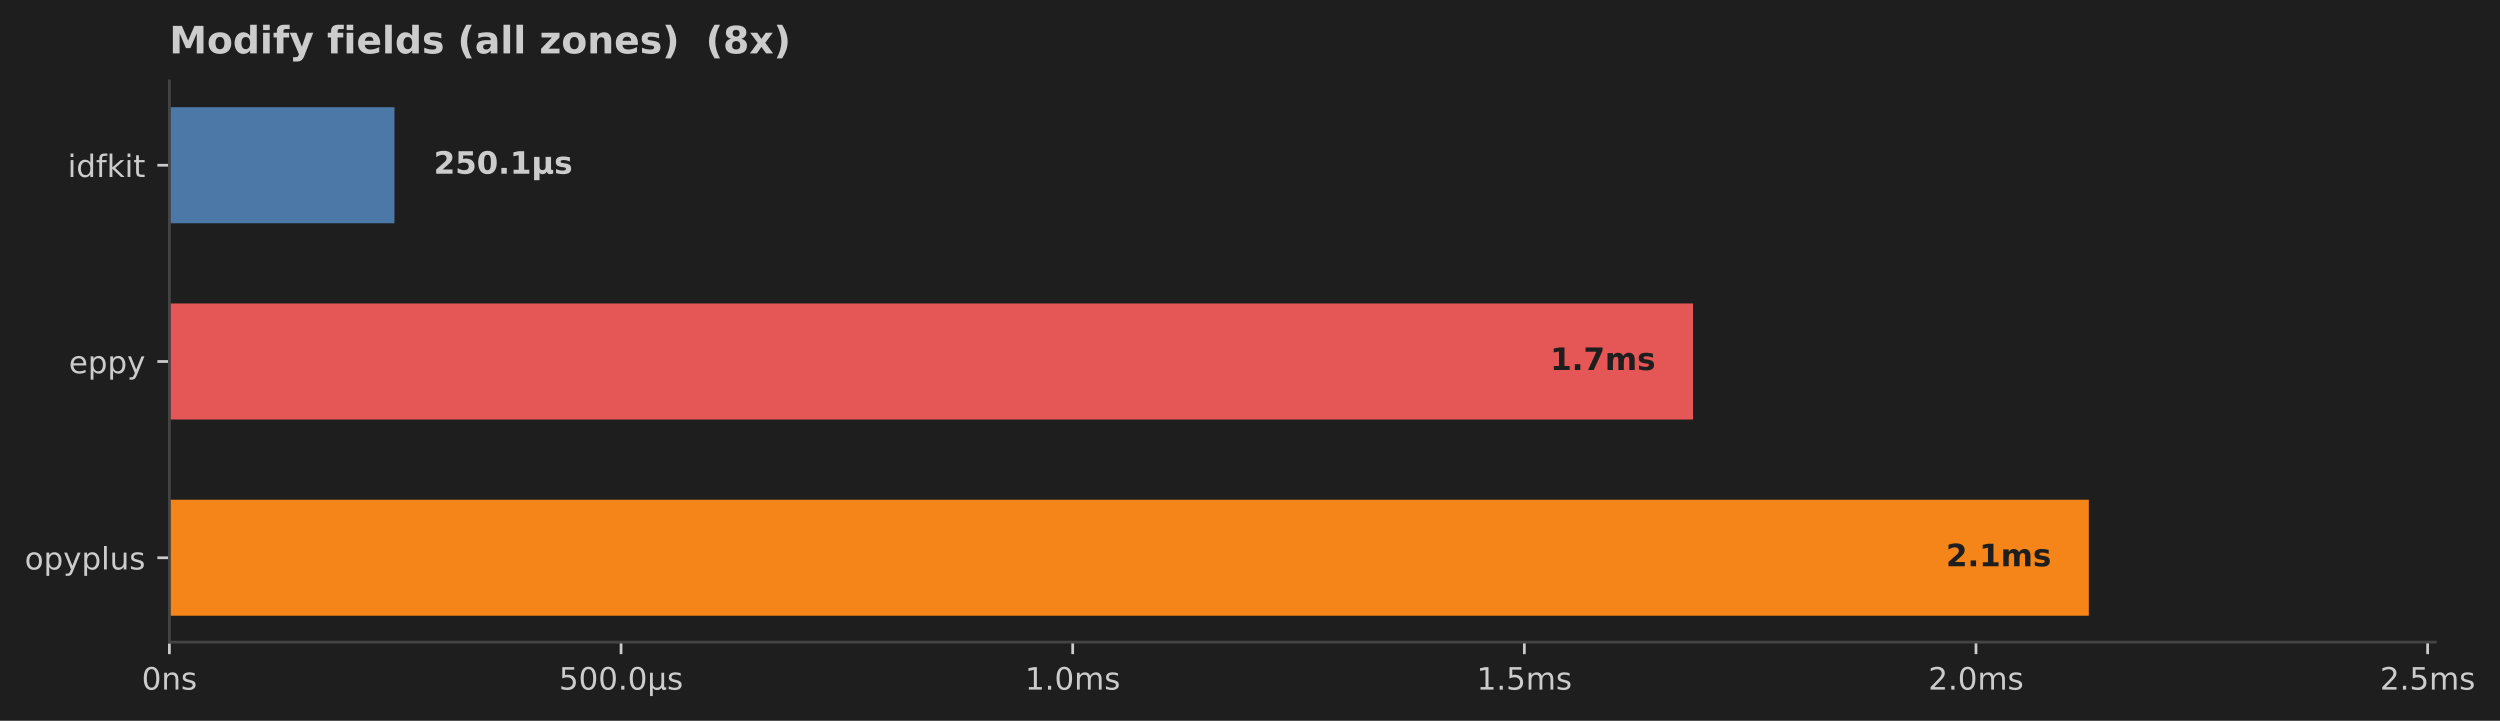
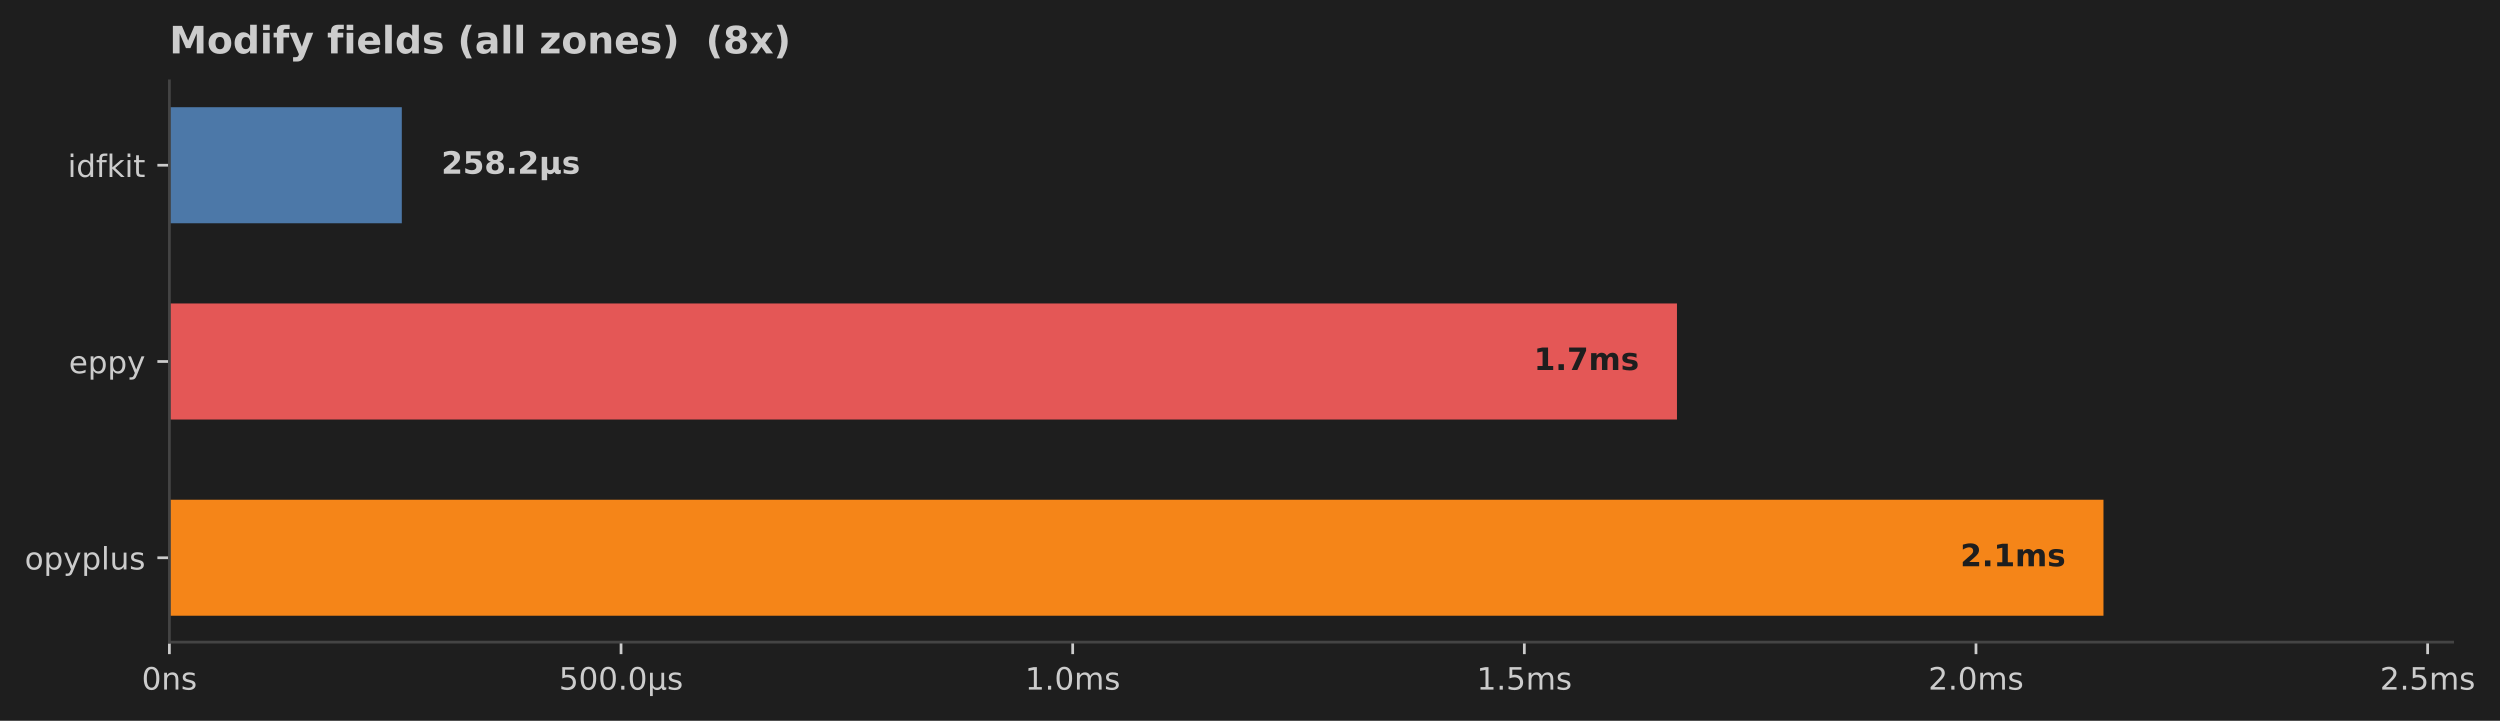
- <svg xmlns="http://www.w3.org/2000/svg" xmlns:xlink="http://www.w3.org/1999/xlink" width="728.398pt" height="210pt" viewBox="0 0 728.398 210" version="1.1">
+ <svg xmlns="http://www.w3.org/2000/svg" xmlns:xlink="http://www.w3.org/1999/xlink" width="728.387pt" height="210pt" viewBox="0 0 728.387 210" version="1.1">
  <defs>
    <style type="text/css">*{stroke-linejoin: round; stroke-linecap: butt}</style>
  </defs>
  <g id="figure_1">
    <g id="patch_1">
-       <path d="M 0 210 L 728.398 210 L 728.398 -0 L 0 -0 z " style="fill: #1e1e1e" />
+       <path d="M 0 210 L 728.387 210 L 728.387 -0 L 0 -0 z " style="fill: #1e1e1e" />
    </g>
    <g id="axes_1">
      <g id="patch_2">
-         <path d="M 49.353 187.089 L 709.56 187.089 L 709.56 23.558 L 49.353 23.558 z " style="fill: #1e1e1e" />
+         <path d="M 49.353 187.089 L 714.582 187.089 L 714.582 23.558 L 49.353 23.558 z " style="fill: #1e1e1e" />
      </g>
      <g id="patch_3">
-         <path d="M 49.353 30.992 L 115.182 30.992 L 115.182 65.299 L 49.353 65.299 z " clip-path="url(#p9322822fa7)" style="fill: #4c78a8; stroke: #1e1e1e; stroke-width: 0.5; stroke-linejoin: miter" />
+         <path d="M 49.353 30.992 L 117.32 30.992 L 117.32 65.299 L 49.353 65.299 z " clip-path="url(#pc9e40c913a)" style="fill: #4c78a8; stroke: #1e1e1e; stroke-width: 0.5; stroke-linejoin: miter" />
      </g>
      <g id="patch_4">
-         <path d="M 49.353 88.17 L 493.543 88.17 L 493.543 122.477 L 49.353 122.477 z " clip-path="url(#p9322822fa7)" style="fill: #e45756; stroke: #1e1e1e; stroke-width: 0.5; stroke-linejoin: miter" />
+         <path d="M 49.353 88.17 L 488.842 88.17 L 488.842 122.477 L 49.353 122.477 z " clip-path="url(#pc9e40c913a)" style="fill: #e45756; stroke: #1e1e1e; stroke-width: 0.5; stroke-linejoin: miter" />
      </g>
      <g id="patch_5">
-         <path d="M 49.353 145.349 L 608.851 145.349 L 608.851 179.656 L 49.353 179.656 z " clip-path="url(#p9322822fa7)" style="fill: #f58518; stroke: #1e1e1e; stroke-width: 0.5; stroke-linejoin: miter" />
+         <path d="M 49.353 145.349 L 613.107 145.349 L 613.107 179.656 L 49.353 179.656 z " clip-path="url(#pc9e40c913a)" style="fill: #f58518; stroke: #1e1e1e; stroke-width: 0.5; stroke-linejoin: miter" />
      </g>
      <g id="matplotlib.axis_1">
        <g id="xtick_1">
          <g id="line2d_1">
            <defs>
-               <path id="mb60a6e60e7" d="M 0 0 L 0 3.5 " style="stroke: #cccccc; stroke-width: 0.8" />
+               <path id="mbb83ae2163" d="M 0 0 L 0 3.5 " style="stroke: #cccccc; stroke-width: 0.8" />
            </defs>
            <g>
-               <use xlink:href="#mb60a6e60e7" x="49.353" y="187.089" style="fill: #cccccc; stroke: #cccccc; stroke-width: 0.8" />
+               <use xlink:href="#mbb83ae2163" x="49.353" y="187.089" style="fill: #cccccc; stroke: #cccccc; stroke-width: 0.8" />
            </g>
          </g>
          <g id="text_1">
            <g style="fill: #cccccc" transform="translate(41.29422 200.9278) scale(0.09 -0.09)">
              <defs>
                <path id="DejaVuSans-30" d="M 2034 4250 Q 1547 4250 1301 3770 Q 1056 3291 1056 2328 Q 1056 1369 1301 889 Q 1547 409 2034 409 Q 2525 409 2770 889 Q 3016 1369 3016 2328 Q 3016 3291 2770 3770 Q 2525 4250 2034 4250 z M 2034 4750 Q 2819 4750 3233 4129 Q 3647 3509 3647 2328 Q 3647 1150 3233 529 Q 2819 -91 2034 -91 Q 1250 -91 836 529 Q 422 1150 422 2328 Q 422 3509 836 4129 Q 1250 4750 2034 4750 z " transform="scale(0.015625)" />
                <path id="DejaVuSans-6e" d="M 3513 2113 L 3513 0 L 2938 0 L 2938 2094 Q 2938 2591 2744 2837 Q 2550 3084 2163 3084 Q 1697 3084 1428 2787 Q 1159 2491 1159 1978 L 1159 0 L 581 0 L 581 3500 L 1159 3500 L 1159 2956 Q 1366 3272 1645 3428 Q 1925 3584 2291 3584 Q 2894 3584 3203 3211 Q 3513 2838 3513 2113 z " transform="scale(0.015625)" />
                <path id="DejaVuSans-73" d="M 2834 3397 L 2834 2853 Q 2591 2978 2328 3040 Q 2066 3103 1784 3103 Q 1356 3103 1142 2972 Q 928 2841 928 2578 Q 928 2378 1081 2264 Q 1234 2150 1697 2047 L 1894 2003 Q 2506 1872 2764 1633 Q 3022 1394 3022 966 Q 3022 478 2636 193 Q 2250 -91 1575 -91 Q 1294 -91 989 -36 Q 684 19 347 128 L 347 722 Q 666 556 975 473 Q 1284 391 1588 391 Q 1994 391 2212 530 Q 2431 669 2431 922 Q 2431 1156 2273 1281 Q 2116 1406 1581 1522 L 1381 1569 Q 847 1681 609 1914 Q 372 2147 372 2553 Q 372 3047 722 3315 Q 1072 3584 1716 3584 Q 2034 3584 2315 3537 Q 2597 3491 2834 3397 z " transform="scale(0.015625)" />
              </defs>
              <use xlink:href="#DejaVuSans-30" />
              <use xlink:href="#DejaVuSans-6e" transform="translate(63.62305 0)" />
              <use xlink:href="#DejaVuSans-73" transform="translate(127.002 0)" />
            </g>
          </g>
        </g>
        <g id="xtick_2">
          <g id="line2d_2">
            <g>
-               <use xlink:href="#mb60a6e60e7" x="180.946" y="187.089" style="fill: #cccccc; stroke: #cccccc; stroke-width: 0.8" />
+               <use xlink:href="#mbb83ae2163" x="180.943" y="187.089" style="fill: #cccccc; stroke: #cccccc; stroke-width: 0.8" />
            </g>
          </g>
          <g id="text_2">
-             <g style="fill: #cccccc" transform="translate(162.8556 200.9278) scale(0.09 -0.09)">
+             <g style="fill: #cccccc" transform="translate(162.8533 200.9278) scale(0.09 -0.09)">
              <defs>
                <path id="DejaVuSans-35" d="M 691 4666 L 3169 4666 L 3169 4134 L 1269 4134 L 1269 2991 Q 1406 3038 1543 3061 Q 1681 3084 1819 3084 Q 2600 3084 3056 2656 Q 3513 2228 3513 1497 Q 3513 744 3044 326 Q 2575 -91 1722 -91 Q 1428 -91 1123 -41 Q 819 9 494 109 L 494 744 Q 775 591 1075 516 Q 1375 441 1709 441 Q 2250 441 2565 725 Q 2881 1009 2881 1497 Q 2881 1984 2565 2268 Q 2250 2553 1709 2553 Q 1456 2553 1204 2497 Q 953 2441 691 2322 L 691 4666 z " transform="scale(0.015625)" />
                <path id="DejaVuSans-2e" d="M 684 794 L 1344 794 L 1344 0 L 684 0 L 684 794 z " transform="scale(0.015625)" />
                <path id="DejaVuSans-b5" d="M 544 -1331 L 544 3500 L 1119 3500 L 1119 1325 Q 1119 872 1334 640 Q 1550 409 1972 409 Q 2434 409 2667 671 Q 2900 934 2900 1459 L 2900 3500 L 3475 3500 L 3475 806 Q 3475 619 3529 530 Q 3584 441 3700 441 Q 3728 441 3778 458 Q 3828 475 3916 513 L 3916 50 Q 3788 -22 3673 -56 Q 3559 -91 3450 -91 Q 3234 -91 3106 31 Q 2978 153 2931 403 Q 2775 156 2548 32 Q 2322 -91 2016 -91 Q 1697 -91 1473 31 Q 1250 153 1119 397 L 1119 -1331 L 544 -1331 z " transform="scale(0.015625)" />
              </defs>
              <use xlink:href="#DejaVuSans-35" />
              <use xlink:href="#DejaVuSans-30" transform="translate(63.62305 0)" />
              <use xlink:href="#DejaVuSans-30" transform="translate(127.2461 0)" />
              <use xlink:href="#DejaVuSans-2e" transform="translate(190.8691 0)" />
              <use xlink:href="#DejaVuSans-30" transform="translate(222.6562 0)" />
              <use xlink:href="#DejaVuSans-b5" transform="translate(286.2793 0)" />
              <use xlink:href="#DejaVuSans-73" transform="translate(349.9023 0)" />
            </g>
          </g>
        </g>
        <g id="xtick_3">
          <g id="line2d_3">
            <g>
-               <use xlink:href="#mb60a6e60e7" x="312.538" y="187.089" style="fill: #cccccc; stroke: #cccccc; stroke-width: 0.8" />
+               <use xlink:href="#mbb83ae2163" x="312.533" y="187.089" style="fill: #cccccc; stroke: #cccccc; stroke-width: 0.8" />
            </g>
          </g>
          <g id="text_3">
-             <g style="fill: #cccccc" transform="translate(298.6539 200.9278) scale(0.09 -0.09)">
+             <g style="fill: #cccccc" transform="translate(298.6493 200.9278) scale(0.09 -0.09)">
              <defs>
                <path id="DejaVuSans-31" d="M 794 531 L 1825 531 L 1825 4091 L 703 3866 L 703 4441 L 1819 4666 L 2450 4666 L 2450 531 L 3481 531 L 3481 0 L 794 0 L 794 531 z " transform="scale(0.015625)" />
                <path id="DejaVuSans-6d" d="M 3328 2828 Q 3544 3216 3844 3400 Q 4144 3584 4550 3584 Q 5097 3584 5394 3201 Q 5691 2819 5691 2113 L 5691 0 L 5113 0 L 5113 2094 Q 5113 2597 4934 2840 Q 4756 3084 4391 3084 Q 3944 3084 3684 2787 Q 3425 2491 3425 1978 L 3425 0 L 2847 0 L 2847 2094 Q 2847 2600 2669 2842 Q 2491 3084 2119 3084 Q 1678 3084 1418 2786 Q 1159 2488 1159 1978 L 1159 0 L 581 0 L 581 3500 L 1159 3500 L 1159 2956 Q 1356 3278 1631 3431 Q 1906 3584 2284 3584 Q 2666 3584 2933 3390 Q 3200 3197 3328 2828 z " transform="scale(0.015625)" />
              </defs>
              <use xlink:href="#DejaVuSans-31" />
              <use xlink:href="#DejaVuSans-2e" transform="translate(63.62305 0)" />
              <use xlink:href="#DejaVuSans-30" transform="translate(95.41016 0)" />
              <use xlink:href="#DejaVuSans-6d" transform="translate(159.0332 0)" />
              <use xlink:href="#DejaVuSans-73" transform="translate(256.4453 0)" />
            </g>
          </g>
        </g>
        <g id="xtick_4">
          <g id="line2d_4">
            <g>
-               <use xlink:href="#mb60a6e60e7" x="444.13" y="187.089" style="fill: #cccccc; stroke: #cccccc; stroke-width: 0.8" />
+               <use xlink:href="#mbb83ae2163" x="444.123" y="187.089" style="fill: #cccccc; stroke: #cccccc; stroke-width: 0.8" />
            </g>
          </g>
          <g id="text_4">
-             <g style="fill: #cccccc" transform="translate(430.2461 200.9278) scale(0.09 -0.09)">
+             <g style="fill: #cccccc" transform="translate(430.2392 200.9278) scale(0.09 -0.09)">
              <use xlink:href="#DejaVuSans-31" />
              <use xlink:href="#DejaVuSans-2e" transform="translate(63.62305 0)" />
              <use xlink:href="#DejaVuSans-35" transform="translate(95.41016 0)" />
              <use xlink:href="#DejaVuSans-6d" transform="translate(159.0332 0)" />
              <use xlink:href="#DejaVuSans-73" transform="translate(256.4453 0)" />
            </g>
          </g>
        </g>
        <g id="xtick_5">
          <g id="line2d_5">
            <g>
-               <use xlink:href="#mb60a6e60e7" x="575.722" y="187.089" style="fill: #cccccc; stroke: #cccccc; stroke-width: 0.8" />
+               <use xlink:href="#mbb83ae2163" x="575.713" y="187.089" style="fill: #cccccc; stroke: #cccccc; stroke-width: 0.8" />
            </g>
          </g>
          <g id="text_5">
-             <g style="fill: #cccccc" transform="translate(561.8383 200.9278) scale(0.09 -0.09)">
+             <g style="fill: #cccccc" transform="translate(561.8291 200.9278) scale(0.09 -0.09)">
              <defs>
                <path id="DejaVuSans-32" d="M 1228 531 L 3431 531 L 3431 0 L 469 0 L 469 531 Q 828 903 1448 1529 Q 2069 2156 2228 2338 Q 2531 2678 2651 2914 Q 2772 3150 2772 3378 Q 2772 3750 2511 3984 Q 2250 4219 1831 4219 Q 1534 4219 1204 4116 Q 875 4013 500 3803 L 500 4441 Q 881 4594 1212 4672 Q 1544 4750 1819 4750 Q 2544 4750 2975 4387 Q 3406 4025 3406 3419 Q 3406 3131 3298 2873 Q 3191 2616 2906 2266 Q 2828 2175 2409 1742 Q 1991 1309 1228 531 z " transform="scale(0.015625)" />
              </defs>
              <use xlink:href="#DejaVuSans-32" />
              <use xlink:href="#DejaVuSans-2e" transform="translate(63.62305 0)" />
              <use xlink:href="#DejaVuSans-30" transform="translate(95.41016 0)" />
              <use xlink:href="#DejaVuSans-6d" transform="translate(159.0332 0)" />
              <use xlink:href="#DejaVuSans-73" transform="translate(256.4453 0)" />
            </g>
          </g>
        </g>
        <g id="xtick_6">
          <g id="line2d_6">
            <g>
-               <use xlink:href="#mb60a6e60e7" x="707.314" y="187.089" style="fill: #cccccc; stroke: #cccccc; stroke-width: 0.8" />
+               <use xlink:href="#mbb83ae2163" x="707.303" y="187.089" style="fill: #cccccc; stroke: #cccccc; stroke-width: 0.8" />
            </g>
          </g>
          <g id="text_6">
-             <g style="fill: #cccccc" transform="translate(693.4305 200.9278) scale(0.09 -0.09)">
+             <g style="fill: #cccccc" transform="translate(693.419 200.9278) scale(0.09 -0.09)">
              <use xlink:href="#DejaVuSans-32" />
              <use xlink:href="#DejaVuSans-2e" transform="translate(63.62305 0)" />
              <use xlink:href="#DejaVuSans-35" transform="translate(95.41016 0)" />
              <use xlink:href="#DejaVuSans-6d" transform="translate(159.0332 0)" />
              <use xlink:href="#DejaVuSans-73" transform="translate(256.4453 0)" />
            </g>
          </g>
        </g>
      </g>
      <g id="matplotlib.axis_2">
        <g id="ytick_1">
          <g id="line2d_7">
            <defs>
-               <path id="mbf4ef7a5e3" d="M 0 0 L -3.5 0 " style="stroke: #cccccc; stroke-width: 0.8" />
+               <path id="m45e6971c91" d="M 0 0 L -3.5 0 " style="stroke: #cccccc; stroke-width: 0.8" />
            </defs>
            <g>
-               <use xlink:href="#mbf4ef7a5e3" x="49.353" y="48.145" style="fill: #cccccc; stroke: #cccccc; stroke-width: 0.8" />
+               <use xlink:href="#m45e6971c91" x="49.353" y="48.145" style="fill: #cccccc; stroke: #cccccc; stroke-width: 0.8" />
            </g>
          </g>
          <g id="text_7">
            <g style="fill: #cccccc" transform="translate(19.73109 51.5644) scale(0.09 -0.09)">
              <defs>
                <path id="DejaVuSans-69" d="M 603 3500 L 1178 3500 L 1178 0 L 603 0 L 603 3500 z M 603 4863 L 1178 4863 L 1178 4134 L 603 4134 L 603 4863 z " transform="scale(0.015625)" />
                <path id="DejaVuSans-64" d="M 2906 2969 L 2906 4863 L 3481 4863 L 3481 0 L 2906 0 L 2906 525 Q 2725 213 2448 61 Q 2172 -91 1784 -91 Q 1150 -91 751 415 Q 353 922 353 1747 Q 353 2572 751 3078 Q 1150 3584 1784 3584 Q 2172 3584 2448 3432 Q 2725 3281 2906 2969 z M 947 1747 Q 947 1113 1208 752 Q 1469 391 1925 391 Q 2381 391 2643 752 Q 2906 1113 2906 1747 Q 2906 2381 2643 2742 Q 2381 3103 1925 3103 Q 1469 3103 1208 2742 Q 947 2381 947 1747 z " transform="scale(0.015625)" />
                <path id="DejaVuSans-66" d="M 2375 4863 L 2375 4384 L 1825 4384 Q 1516 4384 1395 4259 Q 1275 4134 1275 3809 L 1275 3500 L 2222 3500 L 2222 3053 L 1275 3053 L 1275 0 L 697 0 L 697 3053 L 147 3053 L 147 3500 L 697 3500 L 697 3744 Q 697 4328 969 4595 Q 1241 4863 1831 4863 L 2375 4863 z " transform="scale(0.015625)" />
                <path id="DejaVuSans-6b" d="M 581 4863 L 1159 4863 L 1159 1991 L 2875 3500 L 3609 3500 L 1753 1863 L 3688 0 L 2938 0 L 1159 1709 L 1159 0 L 581 0 L 581 4863 z " transform="scale(0.015625)" />
                <path id="DejaVuSans-74" d="M 1172 4494 L 1172 3500 L 2356 3500 L 2356 3053 L 1172 3053 L 1172 1153 Q 1172 725 1289 603 Q 1406 481 1766 481 L 2356 481 L 2356 0 L 1766 0 Q 1100 0 847 248 Q 594 497 594 1153 L 594 3053 L 172 3053 L 172 3500 L 594 3500 L 594 4494 L 1172 4494 z " transform="scale(0.015625)" />
              </defs>
              <use xlink:href="#DejaVuSans-69" />
              <use xlink:href="#DejaVuSans-64" transform="translate(27.7832 0)" />
              <use xlink:href="#DejaVuSans-66" transform="translate(91.25977 0)" />
              <use xlink:href="#DejaVuSans-6b" transform="translate(126.4648 0)" />
              <use xlink:href="#DejaVuSans-69" transform="translate(184.375 0)" />
              <use xlink:href="#DejaVuSans-74" transform="translate(212.1582 0)" />
            </g>
          </g>
        </g>
        <g id="ytick_2">
          <g id="line2d_8">
            <g>
-               <use xlink:href="#mbf4ef7a5e3" x="49.353" y="105.324" style="fill: #cccccc; stroke: #cccccc; stroke-width: 0.8" />
+               <use xlink:href="#m45e6971c91" x="49.353" y="105.324" style="fill: #cccccc; stroke: #cccccc; stroke-width: 0.8" />
            </g>
          </g>
          <g id="text_8">
            <g style="fill: #cccccc" transform="translate(20.06156 108.743) scale(0.09 -0.09)">
              <defs>
                <path id="DejaVuSans-65" d="M 3597 1894 L 3597 1613 L 953 1613 Q 991 1019 1311 708 Q 1631 397 2203 397 Q 2534 397 2845 478 Q 3156 559 3463 722 L 3463 178 Q 3153 47 2828 -22 Q 2503 -91 2169 -91 Q 1331 -91 842 396 Q 353 884 353 1716 Q 353 2575 817 3079 Q 1281 3584 2069 3584 Q 2775 3584 3186 3129 Q 3597 2675 3597 1894 z M 3022 2063 Q 3016 2534 2758 2815 Q 2500 3097 2075 3097 Q 1594 3097 1305 2825 Q 1016 2553 972 2059 L 3022 2063 z " transform="scale(0.015625)" />
                <path id="DejaVuSans-70" d="M 1159 525 L 1159 -1331 L 581 -1331 L 581 3500 L 1159 3500 L 1159 2969 Q 1341 3281 1617 3432 Q 1894 3584 2278 3584 Q 2916 3584 3314 3078 Q 3713 2572 3713 1747 Q 3713 922 3314 415 Q 2916 -91 2278 -91 Q 1894 -91 1617 61 Q 1341 213 1159 525 z M 3116 1747 Q 3116 2381 2855 2742 Q 2594 3103 2138 3103 Q 1681 3103 1420 2742 Q 1159 2381 1159 1747 Q 1159 1113 1420 752 Q 1681 391 2138 391 Q 2594 391 2855 752 Q 3116 1113 3116 1747 z " transform="scale(0.015625)" />
                <path id="DejaVuSans-79" d="M 2059 -325 Q 1816 -950 1584 -1140 Q 1353 -1331 966 -1331 L 506 -1331 L 506 -850 L 844 -850 Q 1081 -850 1212 -737 Q 1344 -625 1503 -206 L 1606 56 L 191 3500 L 800 3500 L 1894 763 L 2988 3500 L 3597 3500 L 2059 -325 z " transform="scale(0.015625)" />
              </defs>
              <use xlink:href="#DejaVuSans-65" />
              <use xlink:href="#DejaVuSans-70" transform="translate(61.52344 0)" />
              <use xlink:href="#DejaVuSans-70" transform="translate(125 0)" />
              <use xlink:href="#DejaVuSans-79" transform="translate(188.4766 0)" />
            </g>
          </g>
        </g>
        <g id="ytick_3">
          <g id="line2d_9">
            <g>
-               <use xlink:href="#mbf4ef7a5e3" x="49.353" y="162.502" style="fill: #cccccc; stroke: #cccccc; stroke-width: 0.8" />
+               <use xlink:href="#m45e6971c91" x="49.353" y="162.502" style="fill: #cccccc; stroke: #cccccc; stroke-width: 0.8" />
            </g>
          </g>
          <g id="text_9">
            <g style="fill: #cccccc" transform="translate(7.2 165.9217) scale(0.09 -0.09)">
              <defs>
                <path id="DejaVuSans-6f" d="M 1959 3097 Q 1497 3097 1228 2736 Q 959 2375 959 1747 Q 959 1119 1226 758 Q 1494 397 1959 397 Q 2419 397 2687 759 Q 2956 1122 2956 1747 Q 2956 2369 2687 2733 Q 2419 3097 1959 3097 z M 1959 3584 Q 2709 3584 3137 3096 Q 3566 2609 3566 1747 Q 3566 888 3137 398 Q 2709 -91 1959 -91 Q 1206 -91 779 398 Q 353 888 353 1747 Q 353 2609 779 3096 Q 1206 3584 1959 3584 z " transform="scale(0.015625)" />
                <path id="DejaVuSans-6c" d="M 603 4863 L 1178 4863 L 1178 0 L 603 0 L 603 4863 z " transform="scale(0.015625)" />
                <path id="DejaVuSans-75" d="M 544 1381 L 544 3500 L 1119 3500 L 1119 1403 Q 1119 906 1312 657 Q 1506 409 1894 409 Q 2359 409 2629 706 Q 2900 1003 2900 1516 L 2900 3500 L 3475 3500 L 3475 0 L 2900 0 L 2900 538 Q 2691 219 2414 64 Q 2138 -91 1772 -91 Q 1169 -91 856 284 Q 544 659 544 1381 z M 1991 3584 L 1991 3584 z " transform="scale(0.015625)" />
              </defs>
              <use xlink:href="#DejaVuSans-6f" />
              <use xlink:href="#DejaVuSans-70" transform="translate(61.18164 0)" />
              <use xlink:href="#DejaVuSans-79" transform="translate(124.6582 0)" />
              <use xlink:href="#DejaVuSans-70" transform="translate(183.8379 0)" />
              <use xlink:href="#DejaVuSans-6c" transform="translate(247.3145 0)" />
              <use xlink:href="#DejaVuSans-75" transform="translate(275.0977 0)" />
              <use xlink:href="#DejaVuSans-73" transform="translate(338.4766 0)" />
            </g>
          </g>
        </g>
      </g>
      <g id="patch_6">
        <path d="M 49.353 187.089 L 49.353 23.558 " style="fill: none; stroke: #444444; stroke-width: 0.8; stroke-linejoin: miter; stroke-linecap: square" />
      </g>
      <g id="patch_7">
-         <path d="M 49.353 187.089 L 709.56 187.089 " style="fill: none; stroke: #444444; stroke-width: 0.8; stroke-linejoin: miter; stroke-linecap: square" />
+         <path d="M 49.353 187.089 L 714.582 187.089 " style="fill: none; stroke: #444444; stroke-width: 0.8; stroke-linejoin: miter; stroke-linecap: square" />
      </g>
      <g id="text_10">
-         <g style="fill: #cccccc" transform="translate(126.3724 50.61869) scale(0.09 -0.09)">
+         <g style="fill: #cccccc" transform="translate(128.5947 50.61869) scale(0.09 -0.09)">
          <defs>
            <path id="DejaVuSans-Bold-32" d="M 1844 884 L 3897 884 L 3897 0 L 506 0 L 506 884 L 2209 2388 Q 2438 2594 2547 2791 Q 2656 2988 2656 3200 Q 2656 3528 2436 3728 Q 2216 3928 1850 3928 Q 1569 3928 1234 3808 Q 900 3688 519 3450 L 519 4475 Q 925 4609 1322 4679 Q 1719 4750 2100 4750 Q 2938 4750 3402 4381 Q 3866 4013 3866 3353 Q 3866 2972 3669 2642 Q 3472 2313 2841 1759 L 1844 884 z " transform="scale(0.015625)" />
            <path id="DejaVuSans-Bold-35" d="M 678 4666 L 3669 4666 L 3669 3781 L 1638 3781 L 1638 3059 Q 1775 3097 1914 3117 Q 2053 3138 2203 3138 Q 3056 3138 3531 2711 Q 4006 2284 4006 1522 Q 4006 766 3489 337 Q 2972 -91 2053 -91 Q 1656 -91 1267 -14 Q 878 63 494 219 L 494 1166 Q 875 947 1217 837 Q 1559 728 1863 728 Q 2300 728 2551 942 Q 2803 1156 2803 1522 Q 2803 1891 2551 2103 Q 2300 2316 1863 2316 Q 1603 2316 1309 2248 Q 1016 2181 678 2041 L 678 4666 z " transform="scale(0.015625)" />
-             <path id="DejaVuSans-Bold-30" d="M 2944 2338 Q 2944 3213 2780 3570 Q 2616 3928 2228 3928 Q 1841 3928 1675 3570 Q 1509 3213 1509 2338 Q 1509 1453 1675 1090 Q 1841 728 2228 728 Q 2613 728 2778 1090 Q 2944 1453 2944 2338 z M 4147 2328 Q 4147 1169 3647 539 Q 3147 -91 2228 -91 Q 1306 -91 806 539 Q 306 1169 306 2328 Q 306 3491 806 4120 Q 1306 4750 2228 4750 Q 3147 4750 3647 4120 Q 4147 3491 4147 2328 z " transform="scale(0.015625)" />
+             <path id="DejaVuSans-Bold-38" d="M 2228 2088 Q 1891 2088 1709 1903 Q 1528 1719 1528 1375 Q 1528 1031 1709 848 Q 1891 666 2228 666 Q 2563 666 2741 848 Q 2919 1031 2919 1375 Q 2919 1722 2741 1905 Q 2563 2088 2228 2088 z M 1350 2484 Q 925 2613 709 2878 Q 494 3144 494 3541 Q 494 4131 934 4440 Q 1375 4750 2228 4750 Q 3075 4750 3515 4442 Q 3956 4134 3956 3541 Q 3956 3144 3739 2878 Q 3522 2613 3097 2484 Q 3572 2353 3814 2058 Q 4056 1763 4056 1313 Q 4056 619 3595 264 Q 3134 -91 2228 -91 Q 1319 -91 855 264 Q 391 619 391 1313 Q 391 1763 633 2058 Q 875 2353 1350 2484 z M 1631 3419 Q 1631 3141 1786 2991 Q 1941 2841 2228 2841 Q 2509 2841 2662 2991 Q 2816 3141 2816 3419 Q 2816 3697 2662 3845 Q 2509 3994 2228 3994 Q 1941 3994 1786 3844 Q 1631 3694 1631 3419 z " transform="scale(0.015625)" />
            <path id="DejaVuSans-Bold-2e" d="M 653 1209 L 1778 1209 L 1778 0 L 653 0 L 653 1209 z " transform="scale(0.015625)" />
-             <path id="DejaVuSans-Bold-31" d="M 750 831 L 1813 831 L 1813 3847 L 722 3622 L 722 4441 L 1806 4666 L 2950 4666 L 2950 831 L 4013 831 L 4013 0 L 750 0 L 750 831 z " transform="scale(0.015625)" />
            <path id="DejaVuSans-Bold-b5" d="M 544 -1338 L 544 3500 L 1672 3500 L 1672 1466 Q 1672 1103 1828 926 Q 1984 750 2303 750 Q 2625 750 2781 926 Q 2938 1103 2938 1466 L 2938 3500 L 4063 3500 L 4063 1159 Q 4063 938 4114 850 Q 4166 763 4288 763 Q 4344 763 4395 778 Q 4447 794 4506 831 L 4506 50 Q 4341 -22 4195 -56 Q 4050 -91 3909 -91 Q 3631 -91 3454 26 Q 3278 144 3169 403 Q 3022 156 2811 32 Q 2600 -91 2322 -91 Q 2091 -91 1928 -17 Q 1766 56 1672 206 L 1672 -1338 L 544 -1338 z " transform="scale(0.015625)" />
            <path id="DejaVuSans-Bold-73" d="M 3272 3391 L 3272 2541 Q 2913 2691 2578 2766 Q 2244 2841 1947 2841 Q 1628 2841 1473 2761 Q 1319 2681 1319 2516 Q 1319 2381 1436 2309 Q 1553 2238 1856 2203 L 2053 2175 Q 2913 2066 3209 1816 Q 3506 1566 3506 1031 Q 3506 472 3093 190 Q 2681 -91 1863 -91 Q 1516 -91 1145 -36 Q 775 19 384 128 L 384 978 Q 719 816 1070 734 Q 1422 653 1784 653 Q 2113 653 2278 743 Q 2444 834 2444 1013 Q 2444 1163 2330 1236 Q 2216 1309 1875 1350 L 1678 1375 Q 931 1469 631 1722 Q 331 1975 331 2491 Q 331 3047 712 3315 Q 1094 3584 1881 3584 Q 2191 3584 2531 3537 Q 2872 3491 3272 3391 z " transform="scale(0.015625)" />
          </defs>
          <use xlink:href="#DejaVuSans-Bold-32" />
          <use xlink:href="#DejaVuSans-Bold-35" transform="translate(69.58008 0)" />
-           <use xlink:href="#DejaVuSans-Bold-30" transform="translate(139.1602 0)" />
+           <use xlink:href="#DejaVuSans-Bold-38" transform="translate(139.1602 0)" />
          <use xlink:href="#DejaVuSans-Bold-2e" transform="translate(208.7402 0)" />
-           <use xlink:href="#DejaVuSans-Bold-31" transform="translate(246.7285 0)" />
+           <use xlink:href="#DejaVuSans-Bold-32" transform="translate(246.7285 0)" />
          <use xlink:href="#DejaVuSans-Bold-b5" transform="translate(316.3086 0)" />
          <use xlink:href="#DejaVuSans-Bold-73" transform="translate(389.8926 0)" />
        </g>
      </g>
      <g id="text_11">
-         <g style="fill: #1e1e1e" transform="translate(451.6756 107.8072) scale(0.09 -0.09)">
+         <g style="fill: #1e1e1e" transform="translate(446.8892 107.8072) scale(0.09 -0.09)">
          <defs>
+             <path id="DejaVuSans-Bold-31" d="M 750 831 L 1813 831 L 1813 3847 L 722 3622 L 722 4441 L 1806 4666 L 2950 4666 L 2950 831 L 4013 831 L 4013 0 L 750 0 L 750 831 z " transform="scale(0.015625)" />
            <path id="DejaVuSans-Bold-37" d="M 428 4666 L 3944 4666 L 3944 3988 L 2125 0 L 953 0 L 2675 3781 L 428 3781 L 428 4666 z " transform="scale(0.015625)" />
            <path id="DejaVuSans-Bold-6d" d="M 3781 2919 Q 3994 3244 4286 3414 Q 4578 3584 4928 3584 Q 5531 3584 5847 3212 Q 6163 2841 6163 2131 L 6163 0 L 5038 0 L 5038 1825 Q 5041 1866 5042 1909 Q 5044 1953 5044 2034 Q 5044 2406 4934 2573 Q 4825 2741 4581 2741 Q 4263 2741 4089 2478 Q 3916 2216 3909 1719 L 3909 0 L 2784 0 L 2784 1825 Q 2784 2406 2684 2573 Q 2584 2741 2328 2741 Q 2006 2741 1831 2477 Q 1656 2213 1656 1722 L 1656 0 L 531 0 L 531 3500 L 1656 3500 L 1656 2988 Q 1863 3284 2130 3434 Q 2397 3584 2719 3584 Q 3081 3584 3359 3409 Q 3638 3234 3781 2919 z " transform="scale(0.015625)" />
          </defs>
          <use xlink:href="#DejaVuSans-Bold-31" />
          <use xlink:href="#DejaVuSans-Bold-2e" transform="translate(69.58008 0)" />
          <use xlink:href="#DejaVuSans-Bold-37" transform="translate(107.5684 0)" />
          <use xlink:href="#DejaVuSans-Bold-6d" transform="translate(177.1484 0)" />
          <use xlink:href="#DejaVuSans-Bold-73" transform="translate(281.3477 0)" />
        </g>
      </g>
      <g id="text_12">
-         <g style="fill: #1e1e1e" transform="translate(566.9833 164.9858) scale(0.09 -0.09)">
+         <g style="fill: #1e1e1e" transform="translate(571.1542 164.9858) scale(0.09 -0.09)">
          <use xlink:href="#DejaVuSans-Bold-32" />
          <use xlink:href="#DejaVuSans-Bold-2e" transform="translate(69.58008 0)" />
          <use xlink:href="#DejaVuSans-Bold-31" transform="translate(107.5684 0)" />
          <use xlink:href="#DejaVuSans-Bold-6d" transform="translate(177.1484 0)" />
          <use xlink:href="#DejaVuSans-Bold-73" transform="translate(281.3477 0)" />
        </g>
      </g>
      <g id="text_13">
        <g style="fill: #cccccc" transform="translate(49.35344 15.55828) scale(0.11 -0.11)">
          <defs>
            <path id="DejaVuSans-Bold-4d" d="M 588 4666 L 2119 4666 L 3181 2169 L 4250 4666 L 5778 4666 L 5778 0 L 4641 0 L 4641 3413 L 3566 897 L 2803 897 L 1728 3413 L 1728 0 L 588 0 L 588 4666 z " transform="scale(0.015625)" />
            <path id="DejaVuSans-Bold-6f" d="M 2203 2784 Q 1831 2784 1636 2517 Q 1441 2250 1441 1747 Q 1441 1244 1636 976 Q 1831 709 2203 709 Q 2569 709 2762 976 Q 2956 1244 2956 1747 Q 2956 2250 2762 2517 Q 2569 2784 2203 2784 z M 2203 3584 Q 3106 3584 3614 3096 Q 4122 2609 4122 1747 Q 4122 884 3614 396 Q 3106 -91 2203 -91 Q 1297 -91 786 396 Q 275 884 275 1747 Q 275 2609 786 3096 Q 1297 3584 2203 3584 z " transform="scale(0.015625)" />
            <path id="DejaVuSans-Bold-64" d="M 2919 2988 L 2919 4863 L 4044 4863 L 4044 0 L 2919 0 L 2919 506 Q 2688 197 2409 53 Q 2131 -91 1766 -91 Q 1119 -91 703 423 Q 288 938 288 1747 Q 288 2556 703 3070 Q 1119 3584 1766 3584 Q 2128 3584 2408 3439 Q 2688 3294 2919 2988 z M 2181 722 Q 2541 722 2730 984 Q 2919 1247 2919 1747 Q 2919 2247 2730 2509 Q 2541 2772 2181 2772 Q 1825 2772 1636 2509 Q 1447 2247 1447 1747 Q 1447 1247 1636 984 Q 1825 722 2181 722 z " transform="scale(0.015625)" />
            <path id="DejaVuSans-Bold-69" d="M 538 3500 L 1656 3500 L 1656 0 L 538 0 L 538 3500 z M 538 4863 L 1656 4863 L 1656 3950 L 538 3950 L 538 4863 z " transform="scale(0.015625)" />
            <path id="DejaVuSans-Bold-66" d="M 2841 4863 L 2841 4128 L 2222 4128 Q 1984 4128 1890 4042 Q 1797 3956 1797 3744 L 1797 3500 L 2753 3500 L 2753 2700 L 1797 2700 L 1797 0 L 678 0 L 678 2700 L 122 2700 L 122 3500 L 678 3500 L 678 3744 Q 678 4316 997 4589 Q 1316 4863 1984 4863 L 2841 4863 z " transform="scale(0.015625)" />
            <path id="DejaVuSans-Bold-79" d="M 78 3500 L 1197 3500 L 2138 1125 L 2938 3500 L 4056 3500 L 2584 -331 Q 2363 -916 2067 -1148 Q 1772 -1381 1288 -1381 L 641 -1381 L 641 -647 L 991 -647 Q 1275 -647 1404 -556 Q 1534 -466 1606 -231 L 1638 -134 L 78 3500 z " transform="scale(0.015625)" />
            <path id="DejaVuSans-Bold-20" transform="scale(0.015625)" />
            <path id="DejaVuSans-Bold-65" d="M 4031 1759 L 4031 1441 L 1416 1441 Q 1456 1047 1700 850 Q 1944 653 2381 653 Q 2734 653 3104 758 Q 3475 863 3866 1075 L 3866 213 Q 3469 63 3072 -14 Q 2675 -91 2278 -91 Q 1328 -91 801 392 Q 275 875 275 1747 Q 275 2603 792 3093 Q 1309 3584 2216 3584 Q 3041 3584 3536 3087 Q 4031 2591 4031 1759 z M 2881 2131 Q 2881 2450 2695 2645 Q 2509 2841 2209 2841 Q 1884 2841 1681 2658 Q 1478 2475 1428 2131 L 2881 2131 z " transform="scale(0.015625)" />
            <path id="DejaVuSans-Bold-6c" d="M 538 4863 L 1656 4863 L 1656 0 L 538 0 L 538 4863 z " transform="scale(0.015625)" />
            <path id="DejaVuSans-Bold-28" d="M 2413 -844 L 1484 -844 Q 1006 -72 778 623 Q 550 1319 550 2003 Q 550 2688 779 3389 Q 1009 4091 1484 4856 L 2413 4856 Q 2013 4116 1813 3408 Q 1613 2700 1613 2009 Q 1613 1319 1811 609 Q 2009 -100 2413 -844 z " transform="scale(0.015625)" />
            <path id="DejaVuSans-Bold-61" d="M 2106 1575 Q 1756 1575 1579 1456 Q 1403 1338 1403 1106 Q 1403 894 1545 773 Q 1688 653 1941 653 Q 2256 653 2472 879 Q 2688 1106 2688 1447 L 2688 1575 L 2106 1575 z M 3816 1997 L 3816 0 L 2688 0 L 2688 519 Q 2463 200 2181 54 Q 1900 -91 1497 -91 Q 953 -91 614 226 Q 275 544 275 1050 Q 275 1666 698 1953 Q 1122 2241 2028 2241 L 2688 2241 L 2688 2328 Q 2688 2594 2478 2717 Q 2269 2841 1825 2841 Q 1466 2841 1156 2769 Q 847 2697 581 2553 L 581 3406 Q 941 3494 1303 3539 Q 1666 3584 2028 3584 Q 2975 3584 3395 3211 Q 3816 2838 3816 1997 z " transform="scale(0.015625)" />
            <path id="DejaVuSans-Bold-7a" d="M 366 3500 L 3419 3500 L 3419 2719 L 1575 800 L 3419 800 L 3419 0 L 288 0 L 288 781 L 2131 2700 L 366 2700 L 366 3500 z " transform="scale(0.015625)" />
            <path id="DejaVuSans-Bold-6e" d="M 4056 2131 L 4056 0 L 2931 0 L 2931 347 L 2931 1631 Q 2931 2084 2911 2256 Q 2891 2428 2841 2509 Q 2775 2619 2662 2680 Q 2550 2741 2406 2741 Q 2056 2741 1856 2470 Q 1656 2200 1656 1722 L 1656 0 L 538 0 L 538 3500 L 1656 3500 L 1656 2988 Q 1909 3294 2193 3439 Q 2478 3584 2822 3584 Q 3428 3584 3742 3212 Q 4056 2841 4056 2131 z " transform="scale(0.015625)" />
            <path id="DejaVuSans-Bold-29" d="M 513 -844 Q 913 -100 1113 609 Q 1313 1319 1313 2009 Q 1313 2700 1113 3408 Q 913 4116 513 4856 L 1441 4856 Q 1916 4091 2145 3389 Q 2375 2688 2375 2003 Q 2375 1319 2147 623 Q 1919 -72 1441 -844 L 513 -844 z " transform="scale(0.015625)" />
-             <path id="DejaVuSans-Bold-38" d="M 2228 2088 Q 1891 2088 1709 1903 Q 1528 1719 1528 1375 Q 1528 1031 1709 848 Q 1891 666 2228 666 Q 2563 666 2741 848 Q 2919 1031 2919 1375 Q 2919 1722 2741 1905 Q 2563 2088 2228 2088 z M 1350 2484 Q 925 2613 709 2878 Q 494 3144 494 3541 Q 494 4131 934 4440 Q 1375 4750 2228 4750 Q 3075 4750 3515 4442 Q 3956 4134 3956 3541 Q 3956 3144 3739 2878 Q 3522 2613 3097 2484 Q 3572 2353 3814 2058 Q 4056 1763 4056 1313 Q 4056 619 3595 264 Q 3134 -91 2228 -91 Q 1319 -91 855 264 Q 391 619 391 1313 Q 391 1763 633 2058 Q 875 2353 1350 2484 z M 1631 3419 Q 1631 3141 1786 2991 Q 1941 2841 2228 2841 Q 2509 2841 2662 2991 Q 2816 3141 2816 3419 Q 2816 3697 2662 3845 Q 2509 3994 2228 3994 Q 1941 3994 1786 3844 Q 1631 3694 1631 3419 z " transform="scale(0.015625)" />
            <path id="DejaVuSans-Bold-78" d="M 1422 1791 L 159 3500 L 1344 3500 L 2059 2463 L 2784 3500 L 3969 3500 L 2706 1797 L 4031 0 L 2847 0 L 2059 1106 L 1281 0 L 97 0 L 1422 1791 z " transform="scale(0.015625)" />
          </defs>
          <use xlink:href="#DejaVuSans-Bold-4d" />
          <use xlink:href="#DejaVuSans-Bold-6f" transform="translate(99.51172 0)" />
          <use xlink:href="#DejaVuSans-Bold-64" transform="translate(168.2129 0)" />
          <use xlink:href="#DejaVuSans-Bold-69" transform="translate(239.7949 0)" />
          <use xlink:href="#DejaVuSans-Bold-66" transform="translate(274.0723 0)" />
          <use xlink:href="#DejaVuSans-Bold-79" transform="translate(317.5781 0)" />
          <use xlink:href="#DejaVuSans-Bold-20" transform="translate(382.7637 0)" />
          <use xlink:href="#DejaVuSans-Bold-66" transform="translate(417.5781 0)" />
          <use xlink:href="#DejaVuSans-Bold-69" transform="translate(461.084 0)" />
          <use xlink:href="#DejaVuSans-Bold-65" transform="translate(495.3613 0)" />
          <use xlink:href="#DejaVuSans-Bold-6c" transform="translate(563.1836 0)" />
          <use xlink:href="#DejaVuSans-Bold-64" transform="translate(597.4609 0)" />
          <use xlink:href="#DejaVuSans-Bold-73" transform="translate(669.043 0)" />
          <use xlink:href="#DejaVuSans-Bold-20" transform="translate(728.5645 0)" />
          <use xlink:href="#DejaVuSans-Bold-28" transform="translate(763.3789 0)" />
          <use xlink:href="#DejaVuSans-Bold-61" transform="translate(809.082 0)" />
          <use xlink:href="#DejaVuSans-Bold-6c" transform="translate(876.5625 0)" />
          <use xlink:href="#DejaVuSans-Bold-6c" transform="translate(910.8398 0)" />
          <use xlink:href="#DejaVuSans-Bold-20" transform="translate(945.1172 0)" />
          <use xlink:href="#DejaVuSans-Bold-7a" transform="translate(979.9316 0)" />
          <use xlink:href="#DejaVuSans-Bold-6f" transform="translate(1038.135 0)" />
          <use xlink:href="#DejaVuSans-Bold-6e" transform="translate(1106.836 0)" />
          <use xlink:href="#DejaVuSans-Bold-65" transform="translate(1178.027 0)" />
          <use xlink:href="#DejaVuSans-Bold-73" transform="translate(1245.85 0)" />
          <use xlink:href="#DejaVuSans-Bold-29" transform="translate(1305.371 0)" />
          <use xlink:href="#DejaVuSans-Bold-20" transform="translate(1351.074 0)" />
          <use xlink:href="#DejaVuSans-Bold-20" transform="translate(1385.889 0)" />
          <use xlink:href="#DejaVuSans-Bold-28" transform="translate(1420.703 0)" />
          <use xlink:href="#DejaVuSans-Bold-38" transform="translate(1466.406 0)" />
          <use xlink:href="#DejaVuSans-Bold-78" transform="translate(1535.986 0)" />
          <use xlink:href="#DejaVuSans-Bold-29" transform="translate(1600.488 0)" />
        </g>
      </g>
    </g>
  </g>
  <defs>
-     <clipPath id="p9322822fa7">
-       <rect x="49.353" y="23.558" width="660.207" height="163.531" />
+     <clipPath id="pc9e40c913a">
+       <rect x="49.353" y="23.558" width="665.229" height="163.531" />
    </clipPath>
  </defs>
</svg>
